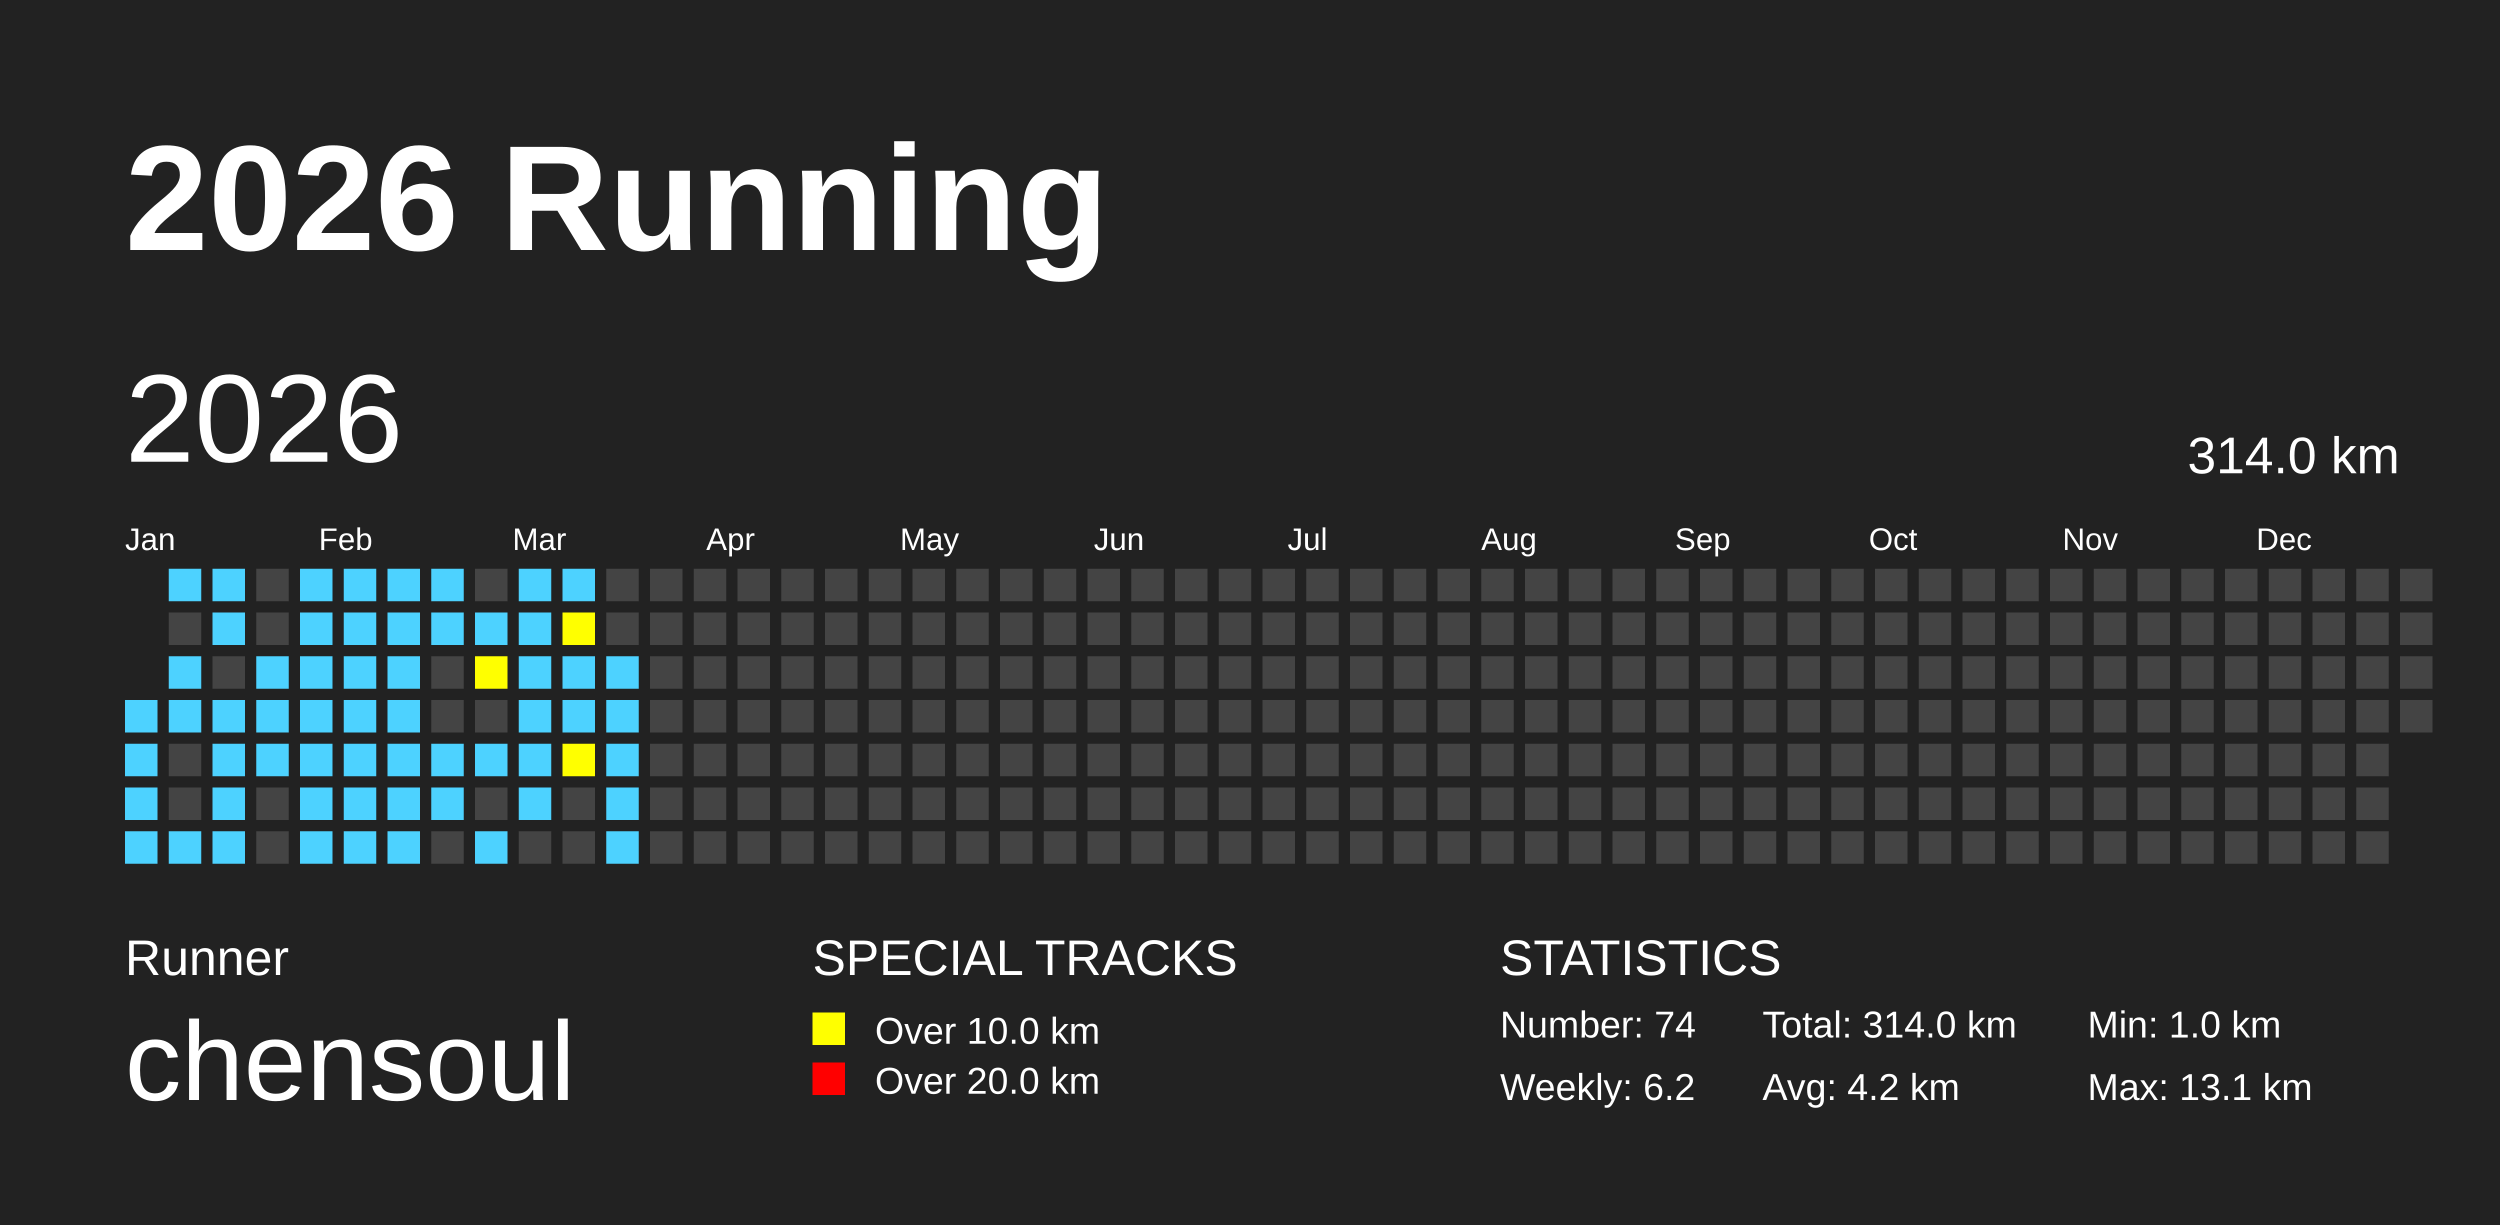
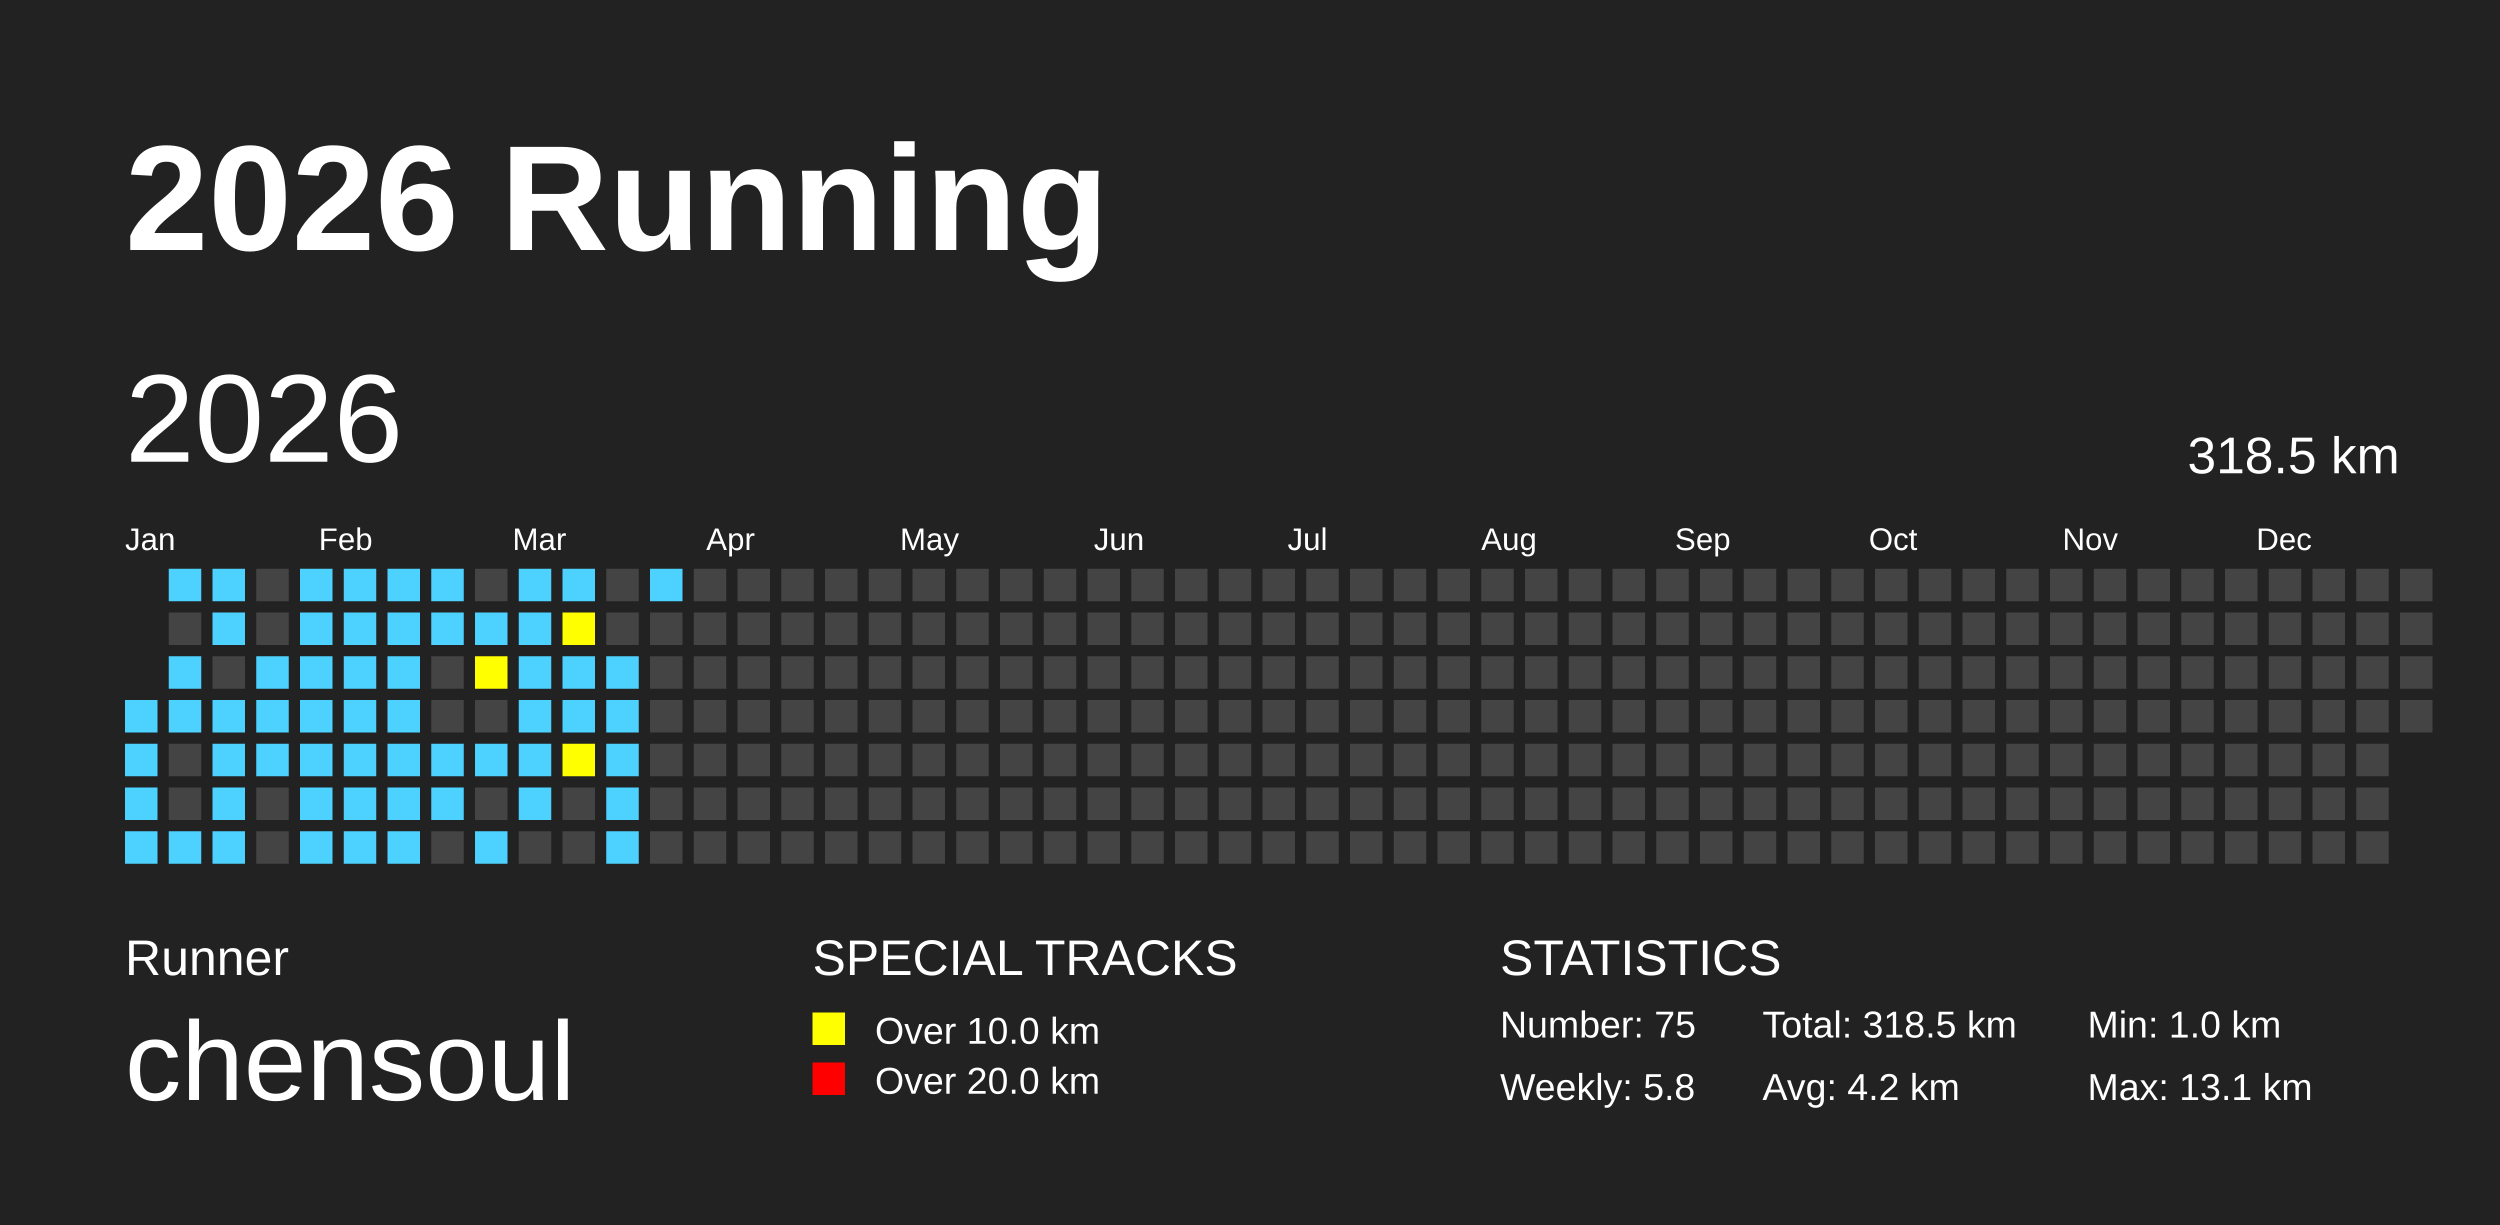
<svg xmlns="http://www.w3.org/2000/svg" baseProfile="full" height="98mm" version="1.1" viewBox="0,0,200,98" width="200mm">
  <defs />
  <rect fill="#222222" height="98" width="200" x="0" y="0" />
  <text fill="#FFFFFF" style="font-size:12px; font-family:Arial; font-weight:bold;" x="10" y="20">2026 Running</text>
  <text fill="#FFFFFF" style="font-size:4px; font-family:Arial" x="10" y="78">Runner</text>
  <text fill="#FFFFFF" style="font-size:9px; font-family:Arial" x="10" y="88">chensoul</text>
  <text fill="#FFFFFF" style="font-size:4px; font-family:Arial" x="65" y="78">SPECIAL TRACKS</text>
  <rect fill="yellow" height="2.6" width="2.6" x="65" y="81" />
  <text fill="#FFFFFF" style="font-size:3px; font-family:Arial" x="70" y="83.5">Over 10.0 km</text>
  <rect fill="red" height="2.6" width="2.6" x="65" y="85" />
  <text fill="#FFFFFF" style="font-size:3px; font-family:Arial" x="70" y="87.5">Over 20.0 km</text>
  <text fill="#FFFFFF" style="font-size:4px; font-family:Arial" x="120" y="78">STATISTICS</text>
-   <text fill="#FFFFFF" style="font-size:3px; font-family:Arial" x="120" y="83">Number: 74</text>
-   <text fill="#FFFFFF" style="font-size:3px; font-family:Arial" x="120" y="88">Weekly: 6.2</text>
-   <text fill="#FFFFFF" style="font-size:3px; font-family:Arial" x="141" y="83">Total: 314.0 km</text>
+   <text fill="#FFFFFF" style="font-size:3px; font-family:Arial" x="120" y="83">Number: 75</text>
+   <text fill="#FFFFFF" style="font-size:3px; font-family:Arial" x="120" y="88">Weekly: 5.8</text>
+   <text fill="#FFFFFF" style="font-size:3px; font-family:Arial" x="141" y="83">Total: 318.5 km</text>
  <text fill="#FFFFFF" style="font-size:3px; font-family:Arial" x="141" y="88">Avg: 4.2 km</text>
  <text fill="#FFFFFF" style="font-size:3px; font-family:Arial" x="167" y="83">Min: 1.0 km</text>
  <text fill="#FFFFFF" style="font-size:3px; font-family:Arial" x="167" y="88">Max: 13.1 km</text>
  <text dominant-baseline="hanging" fill="#FFFFFF" style="font-size:10.0px; font-family:Arial;" x="10" y="30">2026</text>
-   <text dominant-baseline="hanging" fill="#FFFFFF" style="font-size:4.125px; font-family:Arial;" x="175" y="35">314.0 km</text>
+   <text dominant-baseline="hanging" fill="#FFFFFF" style="font-size:4.125px; font-family:Arial;" x="175" y="35">318.5 km</text>
  <text fill="#FFFFFF" style="font-size:2.5px; font-family:Arial" x="10.0" y="44">Jan</text>
  <text fill="#FFFFFF" style="font-size:2.5px; font-family:Arial" x="25.5" y="44">Feb</text>
  <text fill="#FFFFFF" style="font-size:2.5px; font-family:Arial" x="41.0" y="44">Mar</text>
  <text fill="#FFFFFF" style="font-size:2.5px; font-family:Arial" x="56.5" y="44">Apr</text>
  <text fill="#FFFFFF" style="font-size:2.5px; font-family:Arial" x="72.0" y="44">May</text>
  <text fill="#FFFFFF" style="font-size:2.5px; font-family:Arial" x="87.5" y="44">Jun</text>
  <text fill="#FFFFFF" style="font-size:2.5px; font-family:Arial" x="103.0" y="44">Jul</text>
  <text fill="#FFFFFF" style="font-size:2.5px; font-family:Arial" x="118.5" y="44">Aug</text>
  <text fill="#FFFFFF" style="font-size:2.5px; font-family:Arial" x="134.0" y="44">Sep</text>
  <text fill="#FFFFFF" style="font-size:2.5px; font-family:Arial" x="149.5" y="44">Oct</text>
  <text fill="#FFFFFF" style="font-size:2.5px; font-family:Arial" x="165.0" y="44">Nov</text>
  <text fill="#FFFFFF" style="font-size:2.5px; font-family:Arial" x="180.5" y="44">Dec</text>
  <rect fill="#4DD2FF" height="2.6" width="2.6" x="10.0" y="56.0" />
  <rect fill="#4DD2FF" height="2.6" width="2.6" x="10.0" y="59.5" />
  <rect fill="#4DD2FF" height="2.6" width="2.6" x="10.0" y="63.0" />
  <rect fill="#4DD2FF" height="2.6" width="2.6" x="10.0" y="66.5" />
  <rect fill="#4DD2FF" height="2.6" width="2.6" x="13.5" y="45.5" />
  <rect fill="#444444" height="2.6" width="2.6" x="13.5" y="49.0" />
  <rect fill="#4DD2FF" height="2.6" width="2.6" x="13.5" y="52.5" />
  <rect fill="#4DD2FF" height="2.6" width="2.6" x="13.5" y="56.0" />
  <rect fill="#444444" height="2.6" width="2.6" x="13.5" y="59.5" />
  <rect fill="#444444" height="2.6" width="2.6" x="13.5" y="63.0" />
  <rect fill="#4DD2FF" height="2.6" width="2.6" x="13.5" y="66.5" />
  <rect fill="#4DD2FF" height="2.6" width="2.6" x="17.0" y="45.5" />
  <rect fill="#4DD2FF" height="2.6" width="2.6" x="17.0" y="49.0" />
  <rect fill="#444444" height="2.6" width="2.6" x="17.0" y="52.5" />
  <rect fill="#4DD2FF" height="2.6" width="2.6" x="17.0" y="56.0" />
  <rect fill="#4DD2FF" height="2.6" width="2.6" x="17.0" y="59.5" />
  <rect fill="#4DD2FF" height="2.6" width="2.6" x="17.0" y="63.0" />
  <rect fill="#4DD2FF" height="2.6" width="2.6" x="17.0" y="66.5" />
  <rect fill="#444444" height="2.6" width="2.6" x="20.5" y="45.5" />
  <rect fill="#444444" height="2.6" width="2.6" x="20.5" y="49.0" />
  <rect fill="#4DD2FF" height="2.6" width="2.6" x="20.5" y="52.5" />
  <rect fill="#4DD2FF" height="2.6" width="2.6" x="20.5" y="56.0" />
  <rect fill="#4DD2FF" height="2.6" width="2.6" x="20.5" y="59.5" />
  <rect fill="#444444" height="2.6" width="2.6" x="20.5" y="63.0" />
  <rect fill="#444444" height="2.6" width="2.6" x="20.5" y="66.5" />
  <rect fill="#4DD2FF" height="2.6" width="2.6" x="24.0" y="45.5" />
  <rect fill="#4DD2FF" height="2.6" width="2.6" x="24.0" y="49.0" />
  <rect fill="#4DD2FF" height="2.6" width="2.6" x="24.0" y="52.5" />
  <rect fill="#4DD2FF" height="2.6" width="2.6" x="24.0" y="56.0" />
  <rect fill="#4DD2FF" height="2.6" width="2.6" x="24.0" y="59.5" />
  <rect fill="#4DD2FF" height="2.6" width="2.6" x="24.0" y="63.0" />
  <rect fill="#4DD2FF" height="2.6" width="2.6" x="24.0" y="66.5" />
  <rect fill="#4DD2FF" height="2.6" width="2.6" x="27.5" y="45.5" />
  <rect fill="#4DD2FF" height="2.6" width="2.6" x="27.5" y="49.0" />
  <rect fill="#4DD2FF" height="2.6" width="2.6" x="27.5" y="52.5" />
  <rect fill="#4DD2FF" height="2.6" width="2.6" x="27.5" y="56.0" />
  <rect fill="#4DD2FF" height="2.6" width="2.6" x="27.5" y="59.5" />
  <rect fill="#4DD2FF" height="2.6" width="2.6" x="27.5" y="63.0" />
  <rect fill="#4DD2FF" height="2.6" width="2.6" x="27.5" y="66.5" />
  <rect fill="#4DD2FF" height="2.6" width="2.6" x="31.0" y="45.5" />
  <rect fill="#4DD2FF" height="2.6" width="2.6" x="31.0" y="49.0" />
  <rect fill="#4DD2FF" height="2.6" width="2.6" x="31.0" y="52.5" />
  <rect fill="#4DD2FF" height="2.6" width="2.6" x="31.0" y="56.0" />
  <rect fill="#4DD2FF" height="2.6" width="2.6" x="31.0" y="59.5" />
  <rect fill="#4DD2FF" height="2.6" width="2.6" x="31.0" y="63.0" />
  <rect fill="#4DD2FF" height="2.6" width="2.6" x="31.0" y="66.5" />
  <rect fill="#4DD2FF" height="2.6" width="2.6" x="34.5" y="45.5" />
  <rect fill="#4DD2FF" height="2.6" width="2.6" x="34.5" y="49.0" />
  <rect fill="#444444" height="2.6" width="2.6" x="34.5" y="52.5" />
  <rect fill="#444444" height="2.6" width="2.6" x="34.5" y="56.0" />
  <rect fill="#4DD2FF" height="2.6" width="2.6" x="34.5" y="59.5" />
  <rect fill="#4DD2FF" height="2.6" width="2.6" x="34.5" y="63.0" />
  <rect fill="#444444" height="2.6" width="2.6" x="34.5" y="66.5" />
  <rect fill="#444444" height="2.6" width="2.6" x="38.0" y="45.5" />
  <rect fill="#4DD2FF" height="2.6" width="2.6" x="38.0" y="49.0" />
  <rect fill="yellow" height="2.6" width="2.6" x="38.0" y="52.5" />
  <rect fill="#444444" height="2.6" width="2.6" x="38.0" y="56.0" />
  <rect fill="#4DD2FF" height="2.6" width="2.6" x="38.0" y="59.5" />
  <rect fill="#444444" height="2.6" width="2.6" x="38.0" y="63.0" />
  <rect fill="#4DD2FF" height="2.6" width="2.6" x="38.0" y="66.5" />
  <rect fill="#4DD2FF" height="2.6" width="2.6" x="41.5" y="45.5" />
  <rect fill="#4DD2FF" height="2.6" width="2.6" x="41.5" y="49.0" />
  <rect fill="#4DD2FF" height="2.6" width="2.6" x="41.5" y="52.5" />
  <rect fill="#4DD2FF" height="2.6" width="2.6" x="41.5" y="56.0" />
  <rect fill="#4DD2FF" height="2.6" width="2.6" x="41.5" y="59.5" />
  <rect fill="#4DD2FF" height="2.6" width="2.6" x="41.5" y="63.0" />
  <rect fill="#444444" height="2.6" width="2.6" x="41.5" y="66.5" />
  <rect fill="#4DD2FF" height="2.6" width="2.6" x="45.0" y="45.5" />
  <rect fill="yellow" height="2.6" width="2.6" x="45.0" y="49.0" />
  <rect fill="#4DD2FF" height="2.6" width="2.6" x="45.0" y="52.5" />
  <rect fill="#4DD2FF" height="2.6" width="2.6" x="45.0" y="56.0" />
  <rect fill="yellow" height="2.6" width="2.6" x="45.0" y="59.5" />
  <rect fill="#444444" height="2.6" width="2.6" x="45.0" y="63.0" />
  <rect fill="#444444" height="2.6" width="2.6" x="45.0" y="66.5" />
  <rect fill="#444444" height="2.6" width="2.6" x="48.5" y="45.5" />
  <rect fill="#444444" height="2.6" width="2.6" x="48.5" y="49.0" />
  <rect fill="#4DD2FF" height="2.6" width="2.6" x="48.5" y="52.5" />
  <rect fill="#4DD2FF" height="2.6" width="2.6" x="48.5" y="56.0" />
  <rect fill="#4DD2FF" height="2.6" width="2.6" x="48.5" y="59.5" />
  <rect fill="#4DD2FF" height="2.6" width="2.6" x="48.5" y="63.0" />
  <rect fill="#4DD2FF" height="2.6" width="2.6" x="48.5" y="66.5" />
-   <rect fill="#444444" height="2.6" width="2.6" x="52.0" y="45.5" />
+   <rect fill="#4DD2FF" height="2.6" width="2.6" x="52.0" y="45.5" />
  <rect fill="#444444" height="2.6" width="2.6" x="52.0" y="49.0" />
  <rect fill="#444444" height="2.6" width="2.6" x="52.0" y="52.5" />
  <rect fill="#444444" height="2.6" width="2.6" x="52.0" y="56.0" />
  <rect fill="#444444" height="2.6" width="2.6" x="52.0" y="59.5" />
  <rect fill="#444444" height="2.6" width="2.6" x="52.0" y="63.0" />
  <rect fill="#444444" height="2.6" width="2.6" x="52.0" y="66.5" />
  <rect fill="#444444" height="2.6" width="2.6" x="55.5" y="45.5" />
  <rect fill="#444444" height="2.6" width="2.6" x="55.5" y="49.0" />
  <rect fill="#444444" height="2.6" width="2.6" x="55.5" y="52.5" />
  <rect fill="#444444" height="2.6" width="2.6" x="55.5" y="56.0" />
  <rect fill="#444444" height="2.6" width="2.6" x="55.5" y="59.5" />
  <rect fill="#444444" height="2.6" width="2.6" x="55.5" y="63.0" />
  <rect fill="#444444" height="2.6" width="2.6" x="55.5" y="66.5" />
  <rect fill="#444444" height="2.6" width="2.6" x="59.0" y="45.5" />
  <rect fill="#444444" height="2.6" width="2.6" x="59.0" y="49.0" />
  <rect fill="#444444" height="2.6" width="2.6" x="59.0" y="52.5" />
  <rect fill="#444444" height="2.6" width="2.6" x="59.0" y="56.0" />
  <rect fill="#444444" height="2.6" width="2.6" x="59.0" y="59.5" />
  <rect fill="#444444" height="2.6" width="2.6" x="59.0" y="63.0" />
  <rect fill="#444444" height="2.6" width="2.6" x="59.0" y="66.5" />
  <rect fill="#444444" height="2.6" width="2.6" x="62.5" y="45.5" />
  <rect fill="#444444" height="2.6" width="2.6" x="62.5" y="49.0" />
  <rect fill="#444444" height="2.6" width="2.6" x="62.5" y="52.5" />
  <rect fill="#444444" height="2.6" width="2.6" x="62.5" y="56.0" />
  <rect fill="#444444" height="2.6" width="2.6" x="62.5" y="59.5" />
  <rect fill="#444444" height="2.6" width="2.6" x="62.5" y="63.0" />
  <rect fill="#444444" height="2.6" width="2.6" x="62.5" y="66.5" />
  <rect fill="#444444" height="2.6" width="2.6" x="66.0" y="45.5" />
  <rect fill="#444444" height="2.6" width="2.6" x="66.0" y="49.0" />
  <rect fill="#444444" height="2.6" width="2.6" x="66.0" y="52.5" />
  <rect fill="#444444" height="2.6" width="2.6" x="66.0" y="56.0" />
  <rect fill="#444444" height="2.6" width="2.6" x="66.0" y="59.5" />
  <rect fill="#444444" height="2.6" width="2.6" x="66.0" y="63.0" />
  <rect fill="#444444" height="2.6" width="2.6" x="66.0" y="66.5" />
  <rect fill="#444444" height="2.6" width="2.6" x="69.5" y="45.5" />
  <rect fill="#444444" height="2.6" width="2.6" x="69.5" y="49.0" />
  <rect fill="#444444" height="2.6" width="2.6" x="69.5" y="52.5" />
  <rect fill="#444444" height="2.6" width="2.6" x="69.5" y="56.0" />
  <rect fill="#444444" height="2.6" width="2.6" x="69.5" y="59.5" />
  <rect fill="#444444" height="2.6" width="2.6" x="69.5" y="63.0" />
  <rect fill="#444444" height="2.6" width="2.6" x="69.5" y="66.5" />
  <rect fill="#444444" height="2.6" width="2.6" x="73.0" y="45.5" />
  <rect fill="#444444" height="2.6" width="2.6" x="73.0" y="49.0" />
  <rect fill="#444444" height="2.6" width="2.6" x="73.0" y="52.5" />
  <rect fill="#444444" height="2.6" width="2.6" x="73.0" y="56.0" />
  <rect fill="#444444" height="2.6" width="2.6" x="73.0" y="59.5" />
  <rect fill="#444444" height="2.6" width="2.6" x="73.0" y="63.0" />
  <rect fill="#444444" height="2.6" width="2.6" x="73.0" y="66.5" />
  <rect fill="#444444" height="2.6" width="2.6" x="76.5" y="45.5" />
  <rect fill="#444444" height="2.6" width="2.6" x="76.5" y="49.0" />
  <rect fill="#444444" height="2.6" width="2.6" x="76.5" y="52.5" />
  <rect fill="#444444" height="2.6" width="2.6" x="76.5" y="56.0" />
  <rect fill="#444444" height="2.6" width="2.6" x="76.5" y="59.5" />
  <rect fill="#444444" height="2.6" width="2.6" x="76.5" y="63.0" />
  <rect fill="#444444" height="2.6" width="2.6" x="76.5" y="66.5" />
  <rect fill="#444444" height="2.6" width="2.6" x="80.0" y="45.5" />
  <rect fill="#444444" height="2.6" width="2.6" x="80.0" y="49.0" />
  <rect fill="#444444" height="2.6" width="2.6" x="80.0" y="52.5" />
  <rect fill="#444444" height="2.6" width="2.6" x="80.0" y="56.0" />
  <rect fill="#444444" height="2.6" width="2.6" x="80.0" y="59.5" />
  <rect fill="#444444" height="2.6" width="2.6" x="80.0" y="63.0" />
  <rect fill="#444444" height="2.6" width="2.6" x="80.0" y="66.5" />
  <rect fill="#444444" height="2.6" width="2.6" x="83.5" y="45.5" />
  <rect fill="#444444" height="2.6" width="2.6" x="83.5" y="49.0" />
  <rect fill="#444444" height="2.6" width="2.6" x="83.5" y="52.5" />
  <rect fill="#444444" height="2.6" width="2.6" x="83.5" y="56.0" />
  <rect fill="#444444" height="2.6" width="2.6" x="83.5" y="59.5" />
  <rect fill="#444444" height="2.6" width="2.6" x="83.5" y="63.0" />
  <rect fill="#444444" height="2.6" width="2.6" x="83.5" y="66.5" />
  <rect fill="#444444" height="2.6" width="2.6" x="87.0" y="45.5" />
  <rect fill="#444444" height="2.6" width="2.6" x="87.0" y="49.0" />
  <rect fill="#444444" height="2.6" width="2.6" x="87.0" y="52.5" />
  <rect fill="#444444" height="2.6" width="2.6" x="87.0" y="56.0" />
  <rect fill="#444444" height="2.6" width="2.6" x="87.0" y="59.5" />
  <rect fill="#444444" height="2.6" width="2.6" x="87.0" y="63.0" />
  <rect fill="#444444" height="2.6" width="2.6" x="87.0" y="66.5" />
  <rect fill="#444444" height="2.6" width="2.6" x="90.5" y="45.5" />
  <rect fill="#444444" height="2.6" width="2.6" x="90.5" y="49.0" />
  <rect fill="#444444" height="2.6" width="2.6" x="90.5" y="52.5" />
  <rect fill="#444444" height="2.6" width="2.6" x="90.5" y="56.0" />
  <rect fill="#444444" height="2.6" width="2.6" x="90.5" y="59.5" />
  <rect fill="#444444" height="2.6" width="2.6" x="90.5" y="63.0" />
  <rect fill="#444444" height="2.6" width="2.6" x="90.5" y="66.5" />
  <rect fill="#444444" height="2.6" width="2.6" x="94.0" y="45.5" />
  <rect fill="#444444" height="2.6" width="2.6" x="94.0" y="49.0" />
  <rect fill="#444444" height="2.6" width="2.6" x="94.0" y="52.5" />
  <rect fill="#444444" height="2.6" width="2.6" x="94.0" y="56.0" />
  <rect fill="#444444" height="2.6" width="2.6" x="94.0" y="59.5" />
  <rect fill="#444444" height="2.6" width="2.6" x="94.0" y="63.0" />
  <rect fill="#444444" height="2.6" width="2.6" x="94.0" y="66.5" />
  <rect fill="#444444" height="2.6" width="2.6" x="97.5" y="45.5" />
  <rect fill="#444444" height="2.6" width="2.6" x="97.5" y="49.0" />
  <rect fill="#444444" height="2.6" width="2.6" x="97.5" y="52.5" />
  <rect fill="#444444" height="2.6" width="2.6" x="97.5" y="56.0" />
  <rect fill="#444444" height="2.6" width="2.6" x="97.5" y="59.5" />
  <rect fill="#444444" height="2.6" width="2.6" x="97.5" y="63.0" />
  <rect fill="#444444" height="2.6" width="2.6" x="97.5" y="66.5" />
  <rect fill="#444444" height="2.6" width="2.6" x="101.0" y="45.5" />
  <rect fill="#444444" height="2.6" width="2.6" x="101.0" y="49.0" />
  <rect fill="#444444" height="2.6" width="2.6" x="101.0" y="52.5" />
  <rect fill="#444444" height="2.6" width="2.6" x="101.0" y="56.0" />
  <rect fill="#444444" height="2.6" width="2.6" x="101.0" y="59.5" />
  <rect fill="#444444" height="2.6" width="2.6" x="101.0" y="63.0" />
  <rect fill="#444444" height="2.6" width="2.6" x="101.0" y="66.5" />
  <rect fill="#444444" height="2.6" width="2.6" x="104.5" y="45.5" />
  <rect fill="#444444" height="2.6" width="2.6" x="104.5" y="49.0" />
  <rect fill="#444444" height="2.6" width="2.6" x="104.5" y="52.5" />
  <rect fill="#444444" height="2.6" width="2.6" x="104.5" y="56.0" />
  <rect fill="#444444" height="2.6" width="2.6" x="104.5" y="59.5" />
  <rect fill="#444444" height="2.6" width="2.6" x="104.5" y="63.0" />
  <rect fill="#444444" height="2.6" width="2.6" x="104.5" y="66.5" />
  <rect fill="#444444" height="2.6" width="2.6" x="108.0" y="45.5" />
  <rect fill="#444444" height="2.6" width="2.6" x="108.0" y="49.0" />
  <rect fill="#444444" height="2.6" width="2.6" x="108.0" y="52.5" />
  <rect fill="#444444" height="2.6" width="2.6" x="108.0" y="56.0" />
  <rect fill="#444444" height="2.6" width="2.6" x="108.0" y="59.5" />
  <rect fill="#444444" height="2.6" width="2.6" x="108.0" y="63.0" />
  <rect fill="#444444" height="2.6" width="2.6" x="108.0" y="66.5" />
  <rect fill="#444444" height="2.6" width="2.6" x="111.5" y="45.5" />
  <rect fill="#444444" height="2.6" width="2.6" x="111.5" y="49.0" />
  <rect fill="#444444" height="2.6" width="2.6" x="111.5" y="52.5" />
  <rect fill="#444444" height="2.6" width="2.6" x="111.5" y="56.0" />
  <rect fill="#444444" height="2.6" width="2.6" x="111.5" y="59.5" />
  <rect fill="#444444" height="2.6" width="2.6" x="111.5" y="63.0" />
  <rect fill="#444444" height="2.6" width="2.6" x="111.5" y="66.5" />
  <rect fill="#444444" height="2.6" width="2.6" x="115.0" y="45.5" />
  <rect fill="#444444" height="2.6" width="2.6" x="115.0" y="49.0" />
  <rect fill="#444444" height="2.6" width="2.6" x="115.0" y="52.5" />
  <rect fill="#444444" height="2.6" width="2.6" x="115.0" y="56.0" />
  <rect fill="#444444" height="2.6" width="2.6" x="115.0" y="59.5" />
  <rect fill="#444444" height="2.6" width="2.6" x="115.0" y="63.0" />
  <rect fill="#444444" height="2.6" width="2.6" x="115.0" y="66.5" />
  <rect fill="#444444" height="2.6" width="2.6" x="118.5" y="45.5" />
  <rect fill="#444444" height="2.6" width="2.6" x="118.5" y="49.0" />
  <rect fill="#444444" height="2.6" width="2.6" x="118.5" y="52.5" />
  <rect fill="#444444" height="2.6" width="2.6" x="118.5" y="56.0" />
  <rect fill="#444444" height="2.6" width="2.6" x="118.5" y="59.5" />
  <rect fill="#444444" height="2.6" width="2.6" x="118.5" y="63.0" />
  <rect fill="#444444" height="2.6" width="2.6" x="118.5" y="66.5" />
  <rect fill="#444444" height="2.6" width="2.6" x="122.0" y="45.5" />
  <rect fill="#444444" height="2.6" width="2.6" x="122.0" y="49.0" />
  <rect fill="#444444" height="2.6" width="2.6" x="122.0" y="52.5" />
  <rect fill="#444444" height="2.6" width="2.6" x="122.0" y="56.0" />
  <rect fill="#444444" height="2.6" width="2.6" x="122.0" y="59.5" />
  <rect fill="#444444" height="2.6" width="2.6" x="122.0" y="63.0" />
  <rect fill="#444444" height="2.6" width="2.6" x="122.0" y="66.5" />
  <rect fill="#444444" height="2.6" width="2.6" x="125.5" y="45.5" />
  <rect fill="#444444" height="2.6" width="2.6" x="125.5" y="49.0" />
  <rect fill="#444444" height="2.6" width="2.6" x="125.5" y="52.5" />
  <rect fill="#444444" height="2.6" width="2.6" x="125.5" y="56.0" />
  <rect fill="#444444" height="2.6" width="2.6" x="125.5" y="59.5" />
  <rect fill="#444444" height="2.6" width="2.6" x="125.5" y="63.0" />
  <rect fill="#444444" height="2.6" width="2.6" x="125.5" y="66.5" />
  <rect fill="#444444" height="2.6" width="2.6" x="129.0" y="45.5" />
  <rect fill="#444444" height="2.6" width="2.6" x="129.0" y="49.0" />
  <rect fill="#444444" height="2.6" width="2.6" x="129.0" y="52.5" />
  <rect fill="#444444" height="2.6" width="2.6" x="129.0" y="56.0" />
  <rect fill="#444444" height="2.6" width="2.6" x="129.0" y="59.5" />
  <rect fill="#444444" height="2.6" width="2.6" x="129.0" y="63.0" />
  <rect fill="#444444" height="2.6" width="2.6" x="129.0" y="66.5" />
  <rect fill="#444444" height="2.6" width="2.6" x="132.5" y="45.5" />
  <rect fill="#444444" height="2.6" width="2.6" x="132.5" y="49.0" />
  <rect fill="#444444" height="2.6" width="2.6" x="132.5" y="52.5" />
  <rect fill="#444444" height="2.6" width="2.6" x="132.5" y="56.0" />
  <rect fill="#444444" height="2.6" width="2.6" x="132.5" y="59.5" />
  <rect fill="#444444" height="2.6" width="2.6" x="132.5" y="63.0" />
  <rect fill="#444444" height="2.6" width="2.6" x="132.5" y="66.5" />
  <rect fill="#444444" height="2.6" width="2.6" x="136.0" y="45.5" />
  <rect fill="#444444" height="2.6" width="2.6" x="136.0" y="49.0" />
  <rect fill="#444444" height="2.6" width="2.6" x="136.0" y="52.5" />
  <rect fill="#444444" height="2.6" width="2.6" x="136.0" y="56.0" />
  <rect fill="#444444" height="2.6" width="2.6" x="136.0" y="59.5" />
  <rect fill="#444444" height="2.6" width="2.6" x="136.0" y="63.0" />
  <rect fill="#444444" height="2.6" width="2.6" x="136.0" y="66.5" />
  <rect fill="#444444" height="2.6" width="2.6" x="139.5" y="45.5" />
  <rect fill="#444444" height="2.6" width="2.6" x="139.5" y="49.0" />
  <rect fill="#444444" height="2.6" width="2.6" x="139.5" y="52.5" />
  <rect fill="#444444" height="2.6" width="2.6" x="139.5" y="56.0" />
  <rect fill="#444444" height="2.6" width="2.6" x="139.5" y="59.5" />
  <rect fill="#444444" height="2.6" width="2.6" x="139.5" y="63.0" />
  <rect fill="#444444" height="2.6" width="2.6" x="139.5" y="66.5" />
  <rect fill="#444444" height="2.6" width="2.6" x="143.0" y="45.5" />
  <rect fill="#444444" height="2.6" width="2.6" x="143.0" y="49.0" />
  <rect fill="#444444" height="2.6" width="2.6" x="143.0" y="52.5" />
  <rect fill="#444444" height="2.6" width="2.6" x="143.0" y="56.0" />
  <rect fill="#444444" height="2.6" width="2.6" x="143.0" y="59.5" />
  <rect fill="#444444" height="2.6" width="2.6" x="143.0" y="63.0" />
  <rect fill="#444444" height="2.6" width="2.6" x="143.0" y="66.5" />
  <rect fill="#444444" height="2.6" width="2.6" x="146.5" y="45.5" />
  <rect fill="#444444" height="2.6" width="2.6" x="146.5" y="49.0" />
  <rect fill="#444444" height="2.6" width="2.6" x="146.5" y="52.5" />
  <rect fill="#444444" height="2.6" width="2.6" x="146.5" y="56.0" />
  <rect fill="#444444" height="2.6" width="2.6" x="146.5" y="59.5" />
  <rect fill="#444444" height="2.6" width="2.6" x="146.5" y="63.0" />
  <rect fill="#444444" height="2.6" width="2.6" x="146.5" y="66.5" />
  <rect fill="#444444" height="2.6" width="2.6" x="150.0" y="45.5" />
  <rect fill="#444444" height="2.6" width="2.6" x="150.0" y="49.0" />
  <rect fill="#444444" height="2.6" width="2.6" x="150.0" y="52.5" />
  <rect fill="#444444" height="2.6" width="2.6" x="150.0" y="56.0" />
  <rect fill="#444444" height="2.6" width="2.6" x="150.0" y="59.5" />
  <rect fill="#444444" height="2.6" width="2.6" x="150.0" y="63.0" />
  <rect fill="#444444" height="2.6" width="2.6" x="150.0" y="66.5" />
  <rect fill="#444444" height="2.6" width="2.6" x="153.5" y="45.5" />
  <rect fill="#444444" height="2.6" width="2.6" x="153.5" y="49.0" />
  <rect fill="#444444" height="2.6" width="2.6" x="153.5" y="52.5" />
  <rect fill="#444444" height="2.6" width="2.6" x="153.5" y="56.0" />
  <rect fill="#444444" height="2.6" width="2.6" x="153.5" y="59.5" />
  <rect fill="#444444" height="2.6" width="2.6" x="153.5" y="63.0" />
  <rect fill="#444444" height="2.6" width="2.6" x="153.5" y="66.5" />
  <rect fill="#444444" height="2.6" width="2.6" x="157.0" y="45.5" />
  <rect fill="#444444" height="2.6" width="2.6" x="157.0" y="49.0" />
  <rect fill="#444444" height="2.6" width="2.6" x="157.0" y="52.5" />
  <rect fill="#444444" height="2.6" width="2.6" x="157.0" y="56.0" />
  <rect fill="#444444" height="2.6" width="2.6" x="157.0" y="59.5" />
  <rect fill="#444444" height="2.6" width="2.6" x="157.0" y="63.0" />
  <rect fill="#444444" height="2.6" width="2.6" x="157.0" y="66.5" />
  <rect fill="#444444" height="2.6" width="2.6" x="160.5" y="45.5" />
  <rect fill="#444444" height="2.6" width="2.6" x="160.5" y="49.0" />
  <rect fill="#444444" height="2.6" width="2.6" x="160.5" y="52.5" />
  <rect fill="#444444" height="2.6" width="2.6" x="160.5" y="56.0" />
  <rect fill="#444444" height="2.6" width="2.6" x="160.5" y="59.5" />
  <rect fill="#444444" height="2.6" width="2.6" x="160.5" y="63.0" />
  <rect fill="#444444" height="2.6" width="2.6" x="160.5" y="66.5" />
  <rect fill="#444444" height="2.6" width="2.6" x="164.0" y="45.5" />
  <rect fill="#444444" height="2.6" width="2.6" x="164.0" y="49.0" />
  <rect fill="#444444" height="2.6" width="2.6" x="164.0" y="52.5" />
  <rect fill="#444444" height="2.6" width="2.6" x="164.0" y="56.0" />
  <rect fill="#444444" height="2.6" width="2.6" x="164.0" y="59.5" />
  <rect fill="#444444" height="2.6" width="2.6" x="164.0" y="63.0" />
  <rect fill="#444444" height="2.6" width="2.6" x="164.0" y="66.5" />
  <rect fill="#444444" height="2.6" width="2.6" x="167.5" y="45.5" />
  <rect fill="#444444" height="2.6" width="2.6" x="167.5" y="49.0" />
  <rect fill="#444444" height="2.6" width="2.6" x="167.5" y="52.5" />
  <rect fill="#444444" height="2.6" width="2.6" x="167.5" y="56.0" />
  <rect fill="#444444" height="2.6" width="2.6" x="167.5" y="59.5" />
  <rect fill="#444444" height="2.6" width="2.6" x="167.5" y="63.0" />
  <rect fill="#444444" height="2.6" width="2.6" x="167.5" y="66.5" />
  <rect fill="#444444" height="2.6" width="2.6" x="171.0" y="45.5" />
  <rect fill="#444444" height="2.6" width="2.6" x="171.0" y="49.0" />
  <rect fill="#444444" height="2.6" width="2.6" x="171.0" y="52.5" />
  <rect fill="#444444" height="2.6" width="2.6" x="171.0" y="56.0" />
  <rect fill="#444444" height="2.6" width="2.6" x="171.0" y="59.5" />
  <rect fill="#444444" height="2.6" width="2.6" x="171.0" y="63.0" />
  <rect fill="#444444" height="2.6" width="2.6" x="171.0" y="66.5" />
  <rect fill="#444444" height="2.6" width="2.6" x="174.5" y="45.5" />
  <rect fill="#444444" height="2.6" width="2.6" x="174.5" y="49.0" />
  <rect fill="#444444" height="2.6" width="2.6" x="174.5" y="52.5" />
  <rect fill="#444444" height="2.6" width="2.6" x="174.5" y="56.0" />
  <rect fill="#444444" height="2.6" width="2.6" x="174.5" y="59.5" />
  <rect fill="#444444" height="2.6" width="2.6" x="174.5" y="63.0" />
  <rect fill="#444444" height="2.6" width="2.6" x="174.5" y="66.5" />
  <rect fill="#444444" height="2.6" width="2.6" x="178.0" y="45.5" />
  <rect fill="#444444" height="2.6" width="2.6" x="178.0" y="49.0" />
  <rect fill="#444444" height="2.6" width="2.6" x="178.0" y="52.5" />
  <rect fill="#444444" height="2.6" width="2.6" x="178.0" y="56.0" />
  <rect fill="#444444" height="2.6" width="2.6" x="178.0" y="59.5" />
  <rect fill="#444444" height="2.6" width="2.6" x="178.0" y="63.0" />
  <rect fill="#444444" height="2.6" width="2.6" x="178.0" y="66.5" />
  <rect fill="#444444" height="2.6" width="2.6" x="181.5" y="45.5" />
  <rect fill="#444444" height="2.6" width="2.6" x="181.5" y="49.0" />
  <rect fill="#444444" height="2.6" width="2.6" x="181.5" y="52.5" />
  <rect fill="#444444" height="2.6" width="2.6" x="181.5" y="56.0" />
  <rect fill="#444444" height="2.6" width="2.6" x="181.5" y="59.5" />
  <rect fill="#444444" height="2.6" width="2.6" x="181.5" y="63.0" />
  <rect fill="#444444" height="2.6" width="2.6" x="181.5" y="66.5" />
  <rect fill="#444444" height="2.6" width="2.6" x="185.0" y="45.5" />
  <rect fill="#444444" height="2.6" width="2.6" x="185.0" y="49.0" />
  <rect fill="#444444" height="2.6" width="2.6" x="185.0" y="52.5" />
  <rect fill="#444444" height="2.6" width="2.6" x="185.0" y="56.0" />
  <rect fill="#444444" height="2.6" width="2.6" x="185.0" y="59.5" />
  <rect fill="#444444" height="2.6" width="2.6" x="185.0" y="63.0" />
  <rect fill="#444444" height="2.6" width="2.6" x="185.0" y="66.5" />
  <rect fill="#444444" height="2.6" width="2.6" x="188.5" y="45.5" />
  <rect fill="#444444" height="2.6" width="2.6" x="188.5" y="49.0" />
  <rect fill="#444444" height="2.6" width="2.6" x="188.5" y="52.5" />
  <rect fill="#444444" height="2.6" width="2.6" x="188.5" y="56.0" />
  <rect fill="#444444" height="2.6" width="2.6" x="188.5" y="59.5" />
  <rect fill="#444444" height="2.6" width="2.6" x="188.5" y="63.0" />
  <rect fill="#444444" height="2.6" width="2.6" x="188.5" y="66.5" />
  <rect fill="#444444" height="2.6" width="2.6" x="192.0" y="45.5" />
  <rect fill="#444444" height="2.6" width="2.6" x="192.0" y="49.0" />
  <rect fill="#444444" height="2.6" width="2.6" x="192.0" y="52.5" />
  <rect fill="#444444" height="2.6" width="2.6" x="192.0" y="56.0" />
</svg>
